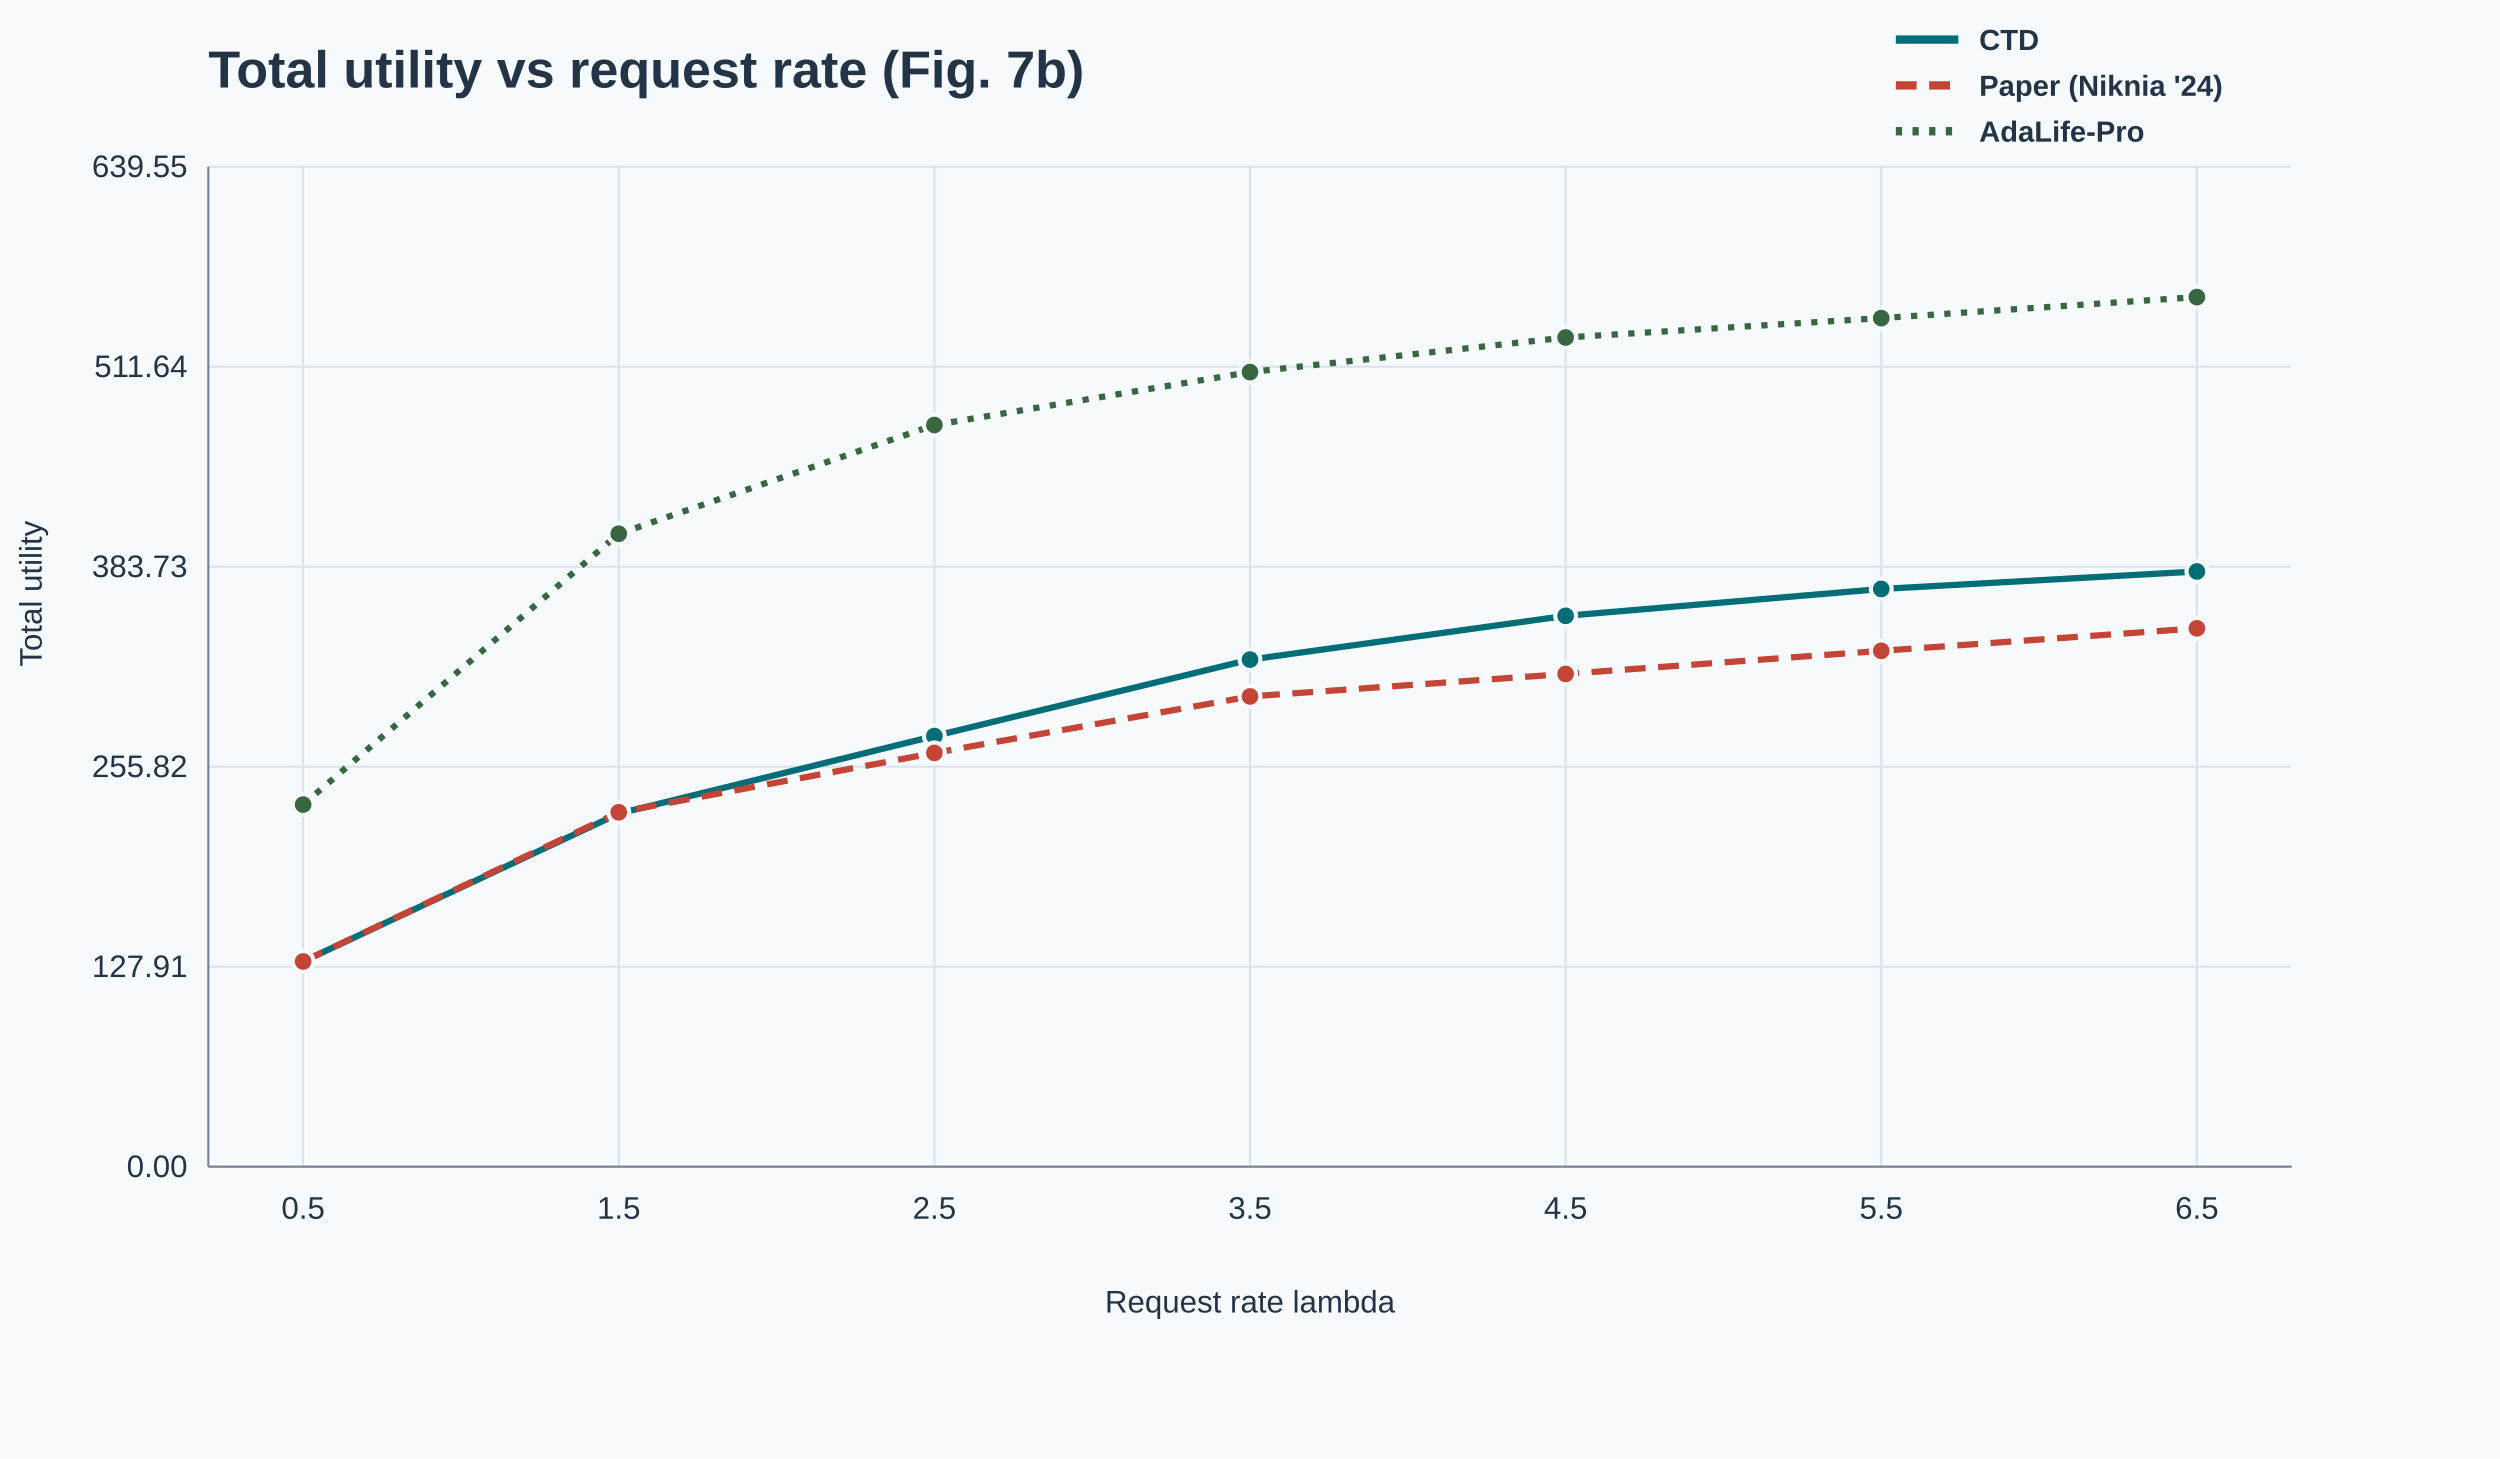
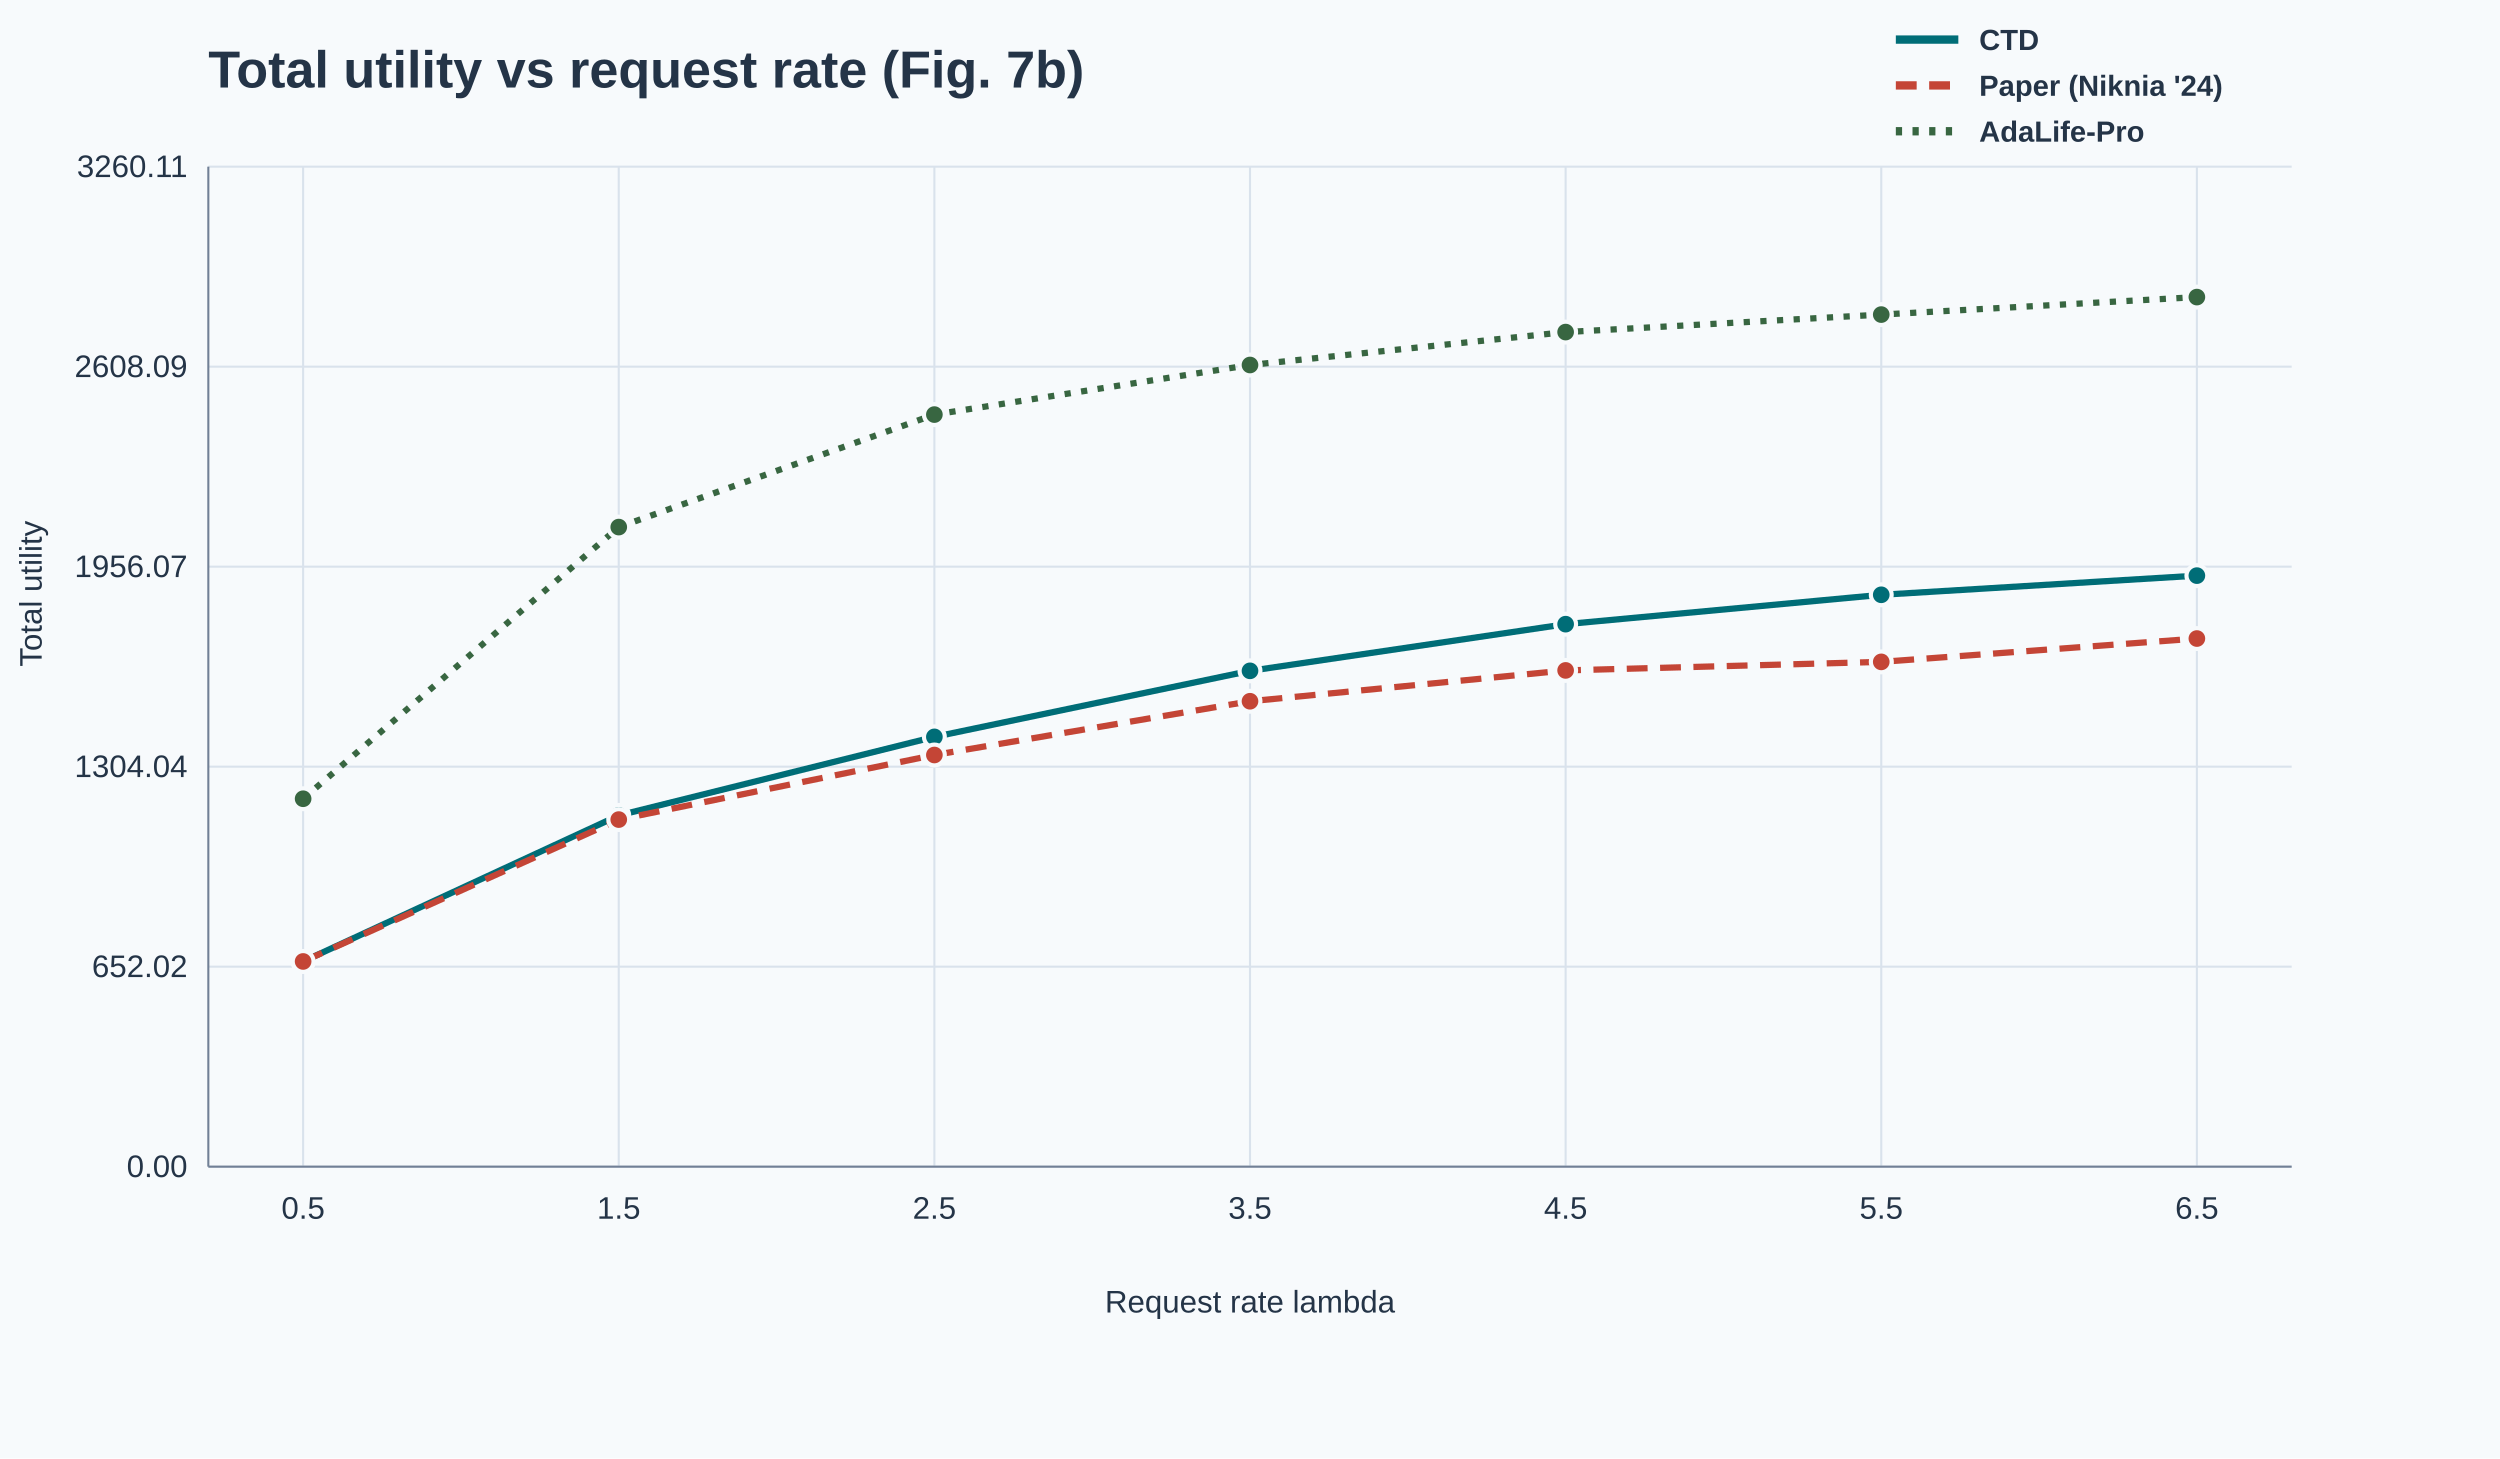
<svg xmlns="http://www.w3.org/2000/svg" width="1200" height="700" viewBox="0 0 1200 700">
  <style>text{font-family:Segoe UI,Arial,sans-serif;fill:#243447}.title{font-size:25px;font-weight:600}.label{font-size:15px}.legend{font-size:14px;font-weight:600}.grid{stroke:#d9e2ec}.axis{stroke:#718096}.line{fill:none;stroke-width:3}.point{stroke:#f7fafc;stroke-width:2}</style>
  <rect width="100%" height="100%" fill="#f7fafc" />
  <text x="100" y="42" class="title">Total utility vs request rate (Fig. 7b)</text>
  <text x="600" y="630" class="label" text-anchor="middle">Request rate lambda</text>
  <text x="20" y="320" class="label" transform="rotate(-90 20 320)">Total utility</text>
  <line x1="100" y1="560" x2="1100" y2="560" class="grid" />
  <text x="90" y="565" class="label" text-anchor="end">0.00</text>
  <line x1="100" y1="464" x2="1100" y2="464" class="grid" />
-   <text x="90" y="469" class="label" text-anchor="end">127.91</text>
+   <text x="90" y="469" class="label" text-anchor="end">652.02</text>
  <line x1="100" y1="368" x2="1100" y2="368" class="grid" />
-   <text x="90" y="373" class="label" text-anchor="end">255.82</text>
+   <text x="90" y="373" class="label" text-anchor="end">1304.04</text>
  <line x1="100" y1="272" x2="1100" y2="272" class="grid" />
-   <text x="90" y="277" class="label" text-anchor="end">383.73</text>
+   <text x="90" y="277" class="label" text-anchor="end">1956.07</text>
  <line x1="100" y1="176" x2="1100" y2="176" class="grid" />
-   <text x="90" y="181" class="label" text-anchor="end">511.64</text>
+   <text x="90" y="181" class="label" text-anchor="end">2608.09</text>
  <line x1="100" y1="80" x2="1100" y2="80" class="grid" />
-   <text x="90" y="85" class="label" text-anchor="end">639.55</text>
+   <text x="90" y="85" class="label" text-anchor="end">3260.11</text>
  <line x1="145.5" y1="80" x2="145.5" y2="560" class="grid" />
  <text x="145.5" y="585" class="label" text-anchor="middle">0.5</text>
  <line x1="297.0" y1="80" x2="297.0" y2="560" class="grid" />
  <text x="297.0" y="585" class="label" text-anchor="middle">1.5</text>
  <line x1="448.5" y1="80" x2="448.5" y2="560" class="grid" />
  <text x="448.5" y="585" class="label" text-anchor="middle">2.5</text>
  <line x1="600.0" y1="80" x2="600.0" y2="560" class="grid" />
  <text x="600.0" y="585" class="label" text-anchor="middle">3.5</text>
  <line x1="751.5" y1="80" x2="751.5" y2="560" class="grid" />
  <text x="751.5" y="585" class="label" text-anchor="middle">4.5</text>
  <line x1="903.0" y1="80" x2="903.0" y2="560" class="grid" />
  <text x="903.0" y="585" class="label" text-anchor="middle">5.5</text>
  <line x1="1054.5" y1="80" x2="1054.5" y2="560" class="grid" />
  <text x="1054.5" y="585" class="label" text-anchor="middle">6.5</text>
-   <polyline points="145.5,461.5 297.0,390.5 448.5,353.3 600.0,316.6 751.5,295.6 903.0,282.7 1054.5,274.3" class="line" stroke="#006d77" stroke-dasharray="" />
+   <polyline points="145.5,461.5 297.0,391.4 448.5,353.7 600.0,322.0 751.5,299.6 903.0,285.5 1054.5,276.3" class="line" stroke="#006d77" stroke-dasharray="" />
  <line x1="910" y1="19" x2="940" y2="19" stroke="#006d77" stroke-width="4" stroke-dasharray="" />
  <text x="950" y="24" class="legend">CTD</text>
  <circle cx="145.5" cy="461.5" r="5" fill="#006d77" class="point" />
-   <circle cx="297.0" cy="390.5" r="5" fill="#006d77" class="point" />
-   <circle cx="448.5" cy="353.3" r="5" fill="#006d77" class="point" />
-   <circle cx="600.0" cy="316.6" r="5" fill="#006d77" class="point" />
-   <circle cx="751.5" cy="295.6" r="5" fill="#006d77" class="point" />
-   <circle cx="903.0" cy="282.7" r="5" fill="#006d77" class="point" />
-   <circle cx="1054.5" cy="274.3" r="5" fill="#006d77" class="point" />
-   <polyline points="145.5,461.5 297.0,389.9 448.5,361.4 600.0,334.3 751.5,323.5 903.0,312.4 1054.5,301.6" class="line" stroke="#c44536" stroke-dasharray="10 6" />
+   <circle cx="297.0" cy="391.4" r="5" fill="#006d77" class="point" />
+   <circle cx="448.5" cy="353.7" r="5" fill="#006d77" class="point" />
+   <circle cx="600.0" cy="322.0" r="5" fill="#006d77" class="point" />
+   <circle cx="751.5" cy="299.6" r="5" fill="#006d77" class="point" />
+   <circle cx="903.0" cy="285.5" r="5" fill="#006d77" class="point" />
+   <circle cx="1054.5" cy="276.3" r="5" fill="#006d77" class="point" />
+   <polyline points="145.5,461.5 297.0,393.4 448.5,362.4 600.0,336.6 751.5,321.8 903.0,317.7 1054.5,306.5" class="line" stroke="#c44536" stroke-dasharray="10 6" />
  <line x1="910" y1="41" x2="940" y2="41" stroke="#c44536" stroke-width="4" stroke-dasharray="10 6" />
  <text x="950" y="46" class="legend">Paper (Niknia '24)</text>
  <circle cx="145.5" cy="461.5" r="5" fill="#c44536" class="point" />
-   <circle cx="297.0" cy="389.9" r="5" fill="#c44536" class="point" />
-   <circle cx="448.5" cy="361.4" r="5" fill="#c44536" class="point" />
-   <circle cx="600.0" cy="334.3" r="5" fill="#c44536" class="point" />
-   <circle cx="751.5" cy="323.5" r="5" fill="#c44536" class="point" />
-   <circle cx="903.0" cy="312.4" r="5" fill="#c44536" class="point" />
-   <circle cx="1054.5" cy="301.6" r="5" fill="#c44536" class="point" />
-   <polyline points="145.5,386.2 297.0,256.2 448.5,204.0 600.0,178.6 751.5,162.0 903.0,152.7 1054.5,142.6" class="line" stroke="#386641" stroke-dasharray="3 5" />
+   <circle cx="297.0" cy="393.4" r="5" fill="#c44536" class="point" />
+   <circle cx="448.5" cy="362.4" r="5" fill="#c44536" class="point" />
+   <circle cx="600.0" cy="336.6" r="5" fill="#c44536" class="point" />
+   <circle cx="751.5" cy="321.8" r="5" fill="#c44536" class="point" />
+   <circle cx="903.0" cy="317.7" r="5" fill="#c44536" class="point" />
+   <circle cx="1054.5" cy="306.5" r="5" fill="#c44536" class="point" />
+   <polyline points="145.5,383.4 297.0,253.0 448.5,199.0 600.0,175.2 751.5,159.4 903.0,151.0 1054.5,142.6" class="line" stroke="#386641" stroke-dasharray="3 5" />
  <line x1="910" y1="63" x2="940" y2="63" stroke="#386641" stroke-width="4" stroke-dasharray="3 5" />
  <text x="950" y="68" class="legend">AdaLife-Pro</text>
-   <circle cx="145.5" cy="386.2" r="5" fill="#386641" class="point" />
-   <circle cx="297.0" cy="256.2" r="5" fill="#386641" class="point" />
-   <circle cx="448.5" cy="204.0" r="5" fill="#386641" class="point" />
-   <circle cx="600.0" cy="178.6" r="5" fill="#386641" class="point" />
-   <circle cx="751.5" cy="162.0" r="5" fill="#386641" class="point" />
-   <circle cx="903.0" cy="152.7" r="5" fill="#386641" class="point" />
+   <circle cx="145.5" cy="383.4" r="5" fill="#386641" class="point" />
+   <circle cx="297.0" cy="253.0" r="5" fill="#386641" class="point" />
+   <circle cx="448.5" cy="199.0" r="5" fill="#386641" class="point" />
+   <circle cx="600.0" cy="175.2" r="5" fill="#386641" class="point" />
+   <circle cx="751.5" cy="159.4" r="5" fill="#386641" class="point" />
+   <circle cx="903.0" cy="151.0" r="5" fill="#386641" class="point" />
  <circle cx="1054.5" cy="142.6" r="5" fill="#386641" class="point" />
  <line x1="100" y1="80" x2="100" y2="560" class="axis" />
  <line x1="100" y1="560" x2="1100" y2="560" class="axis" />
</svg>
